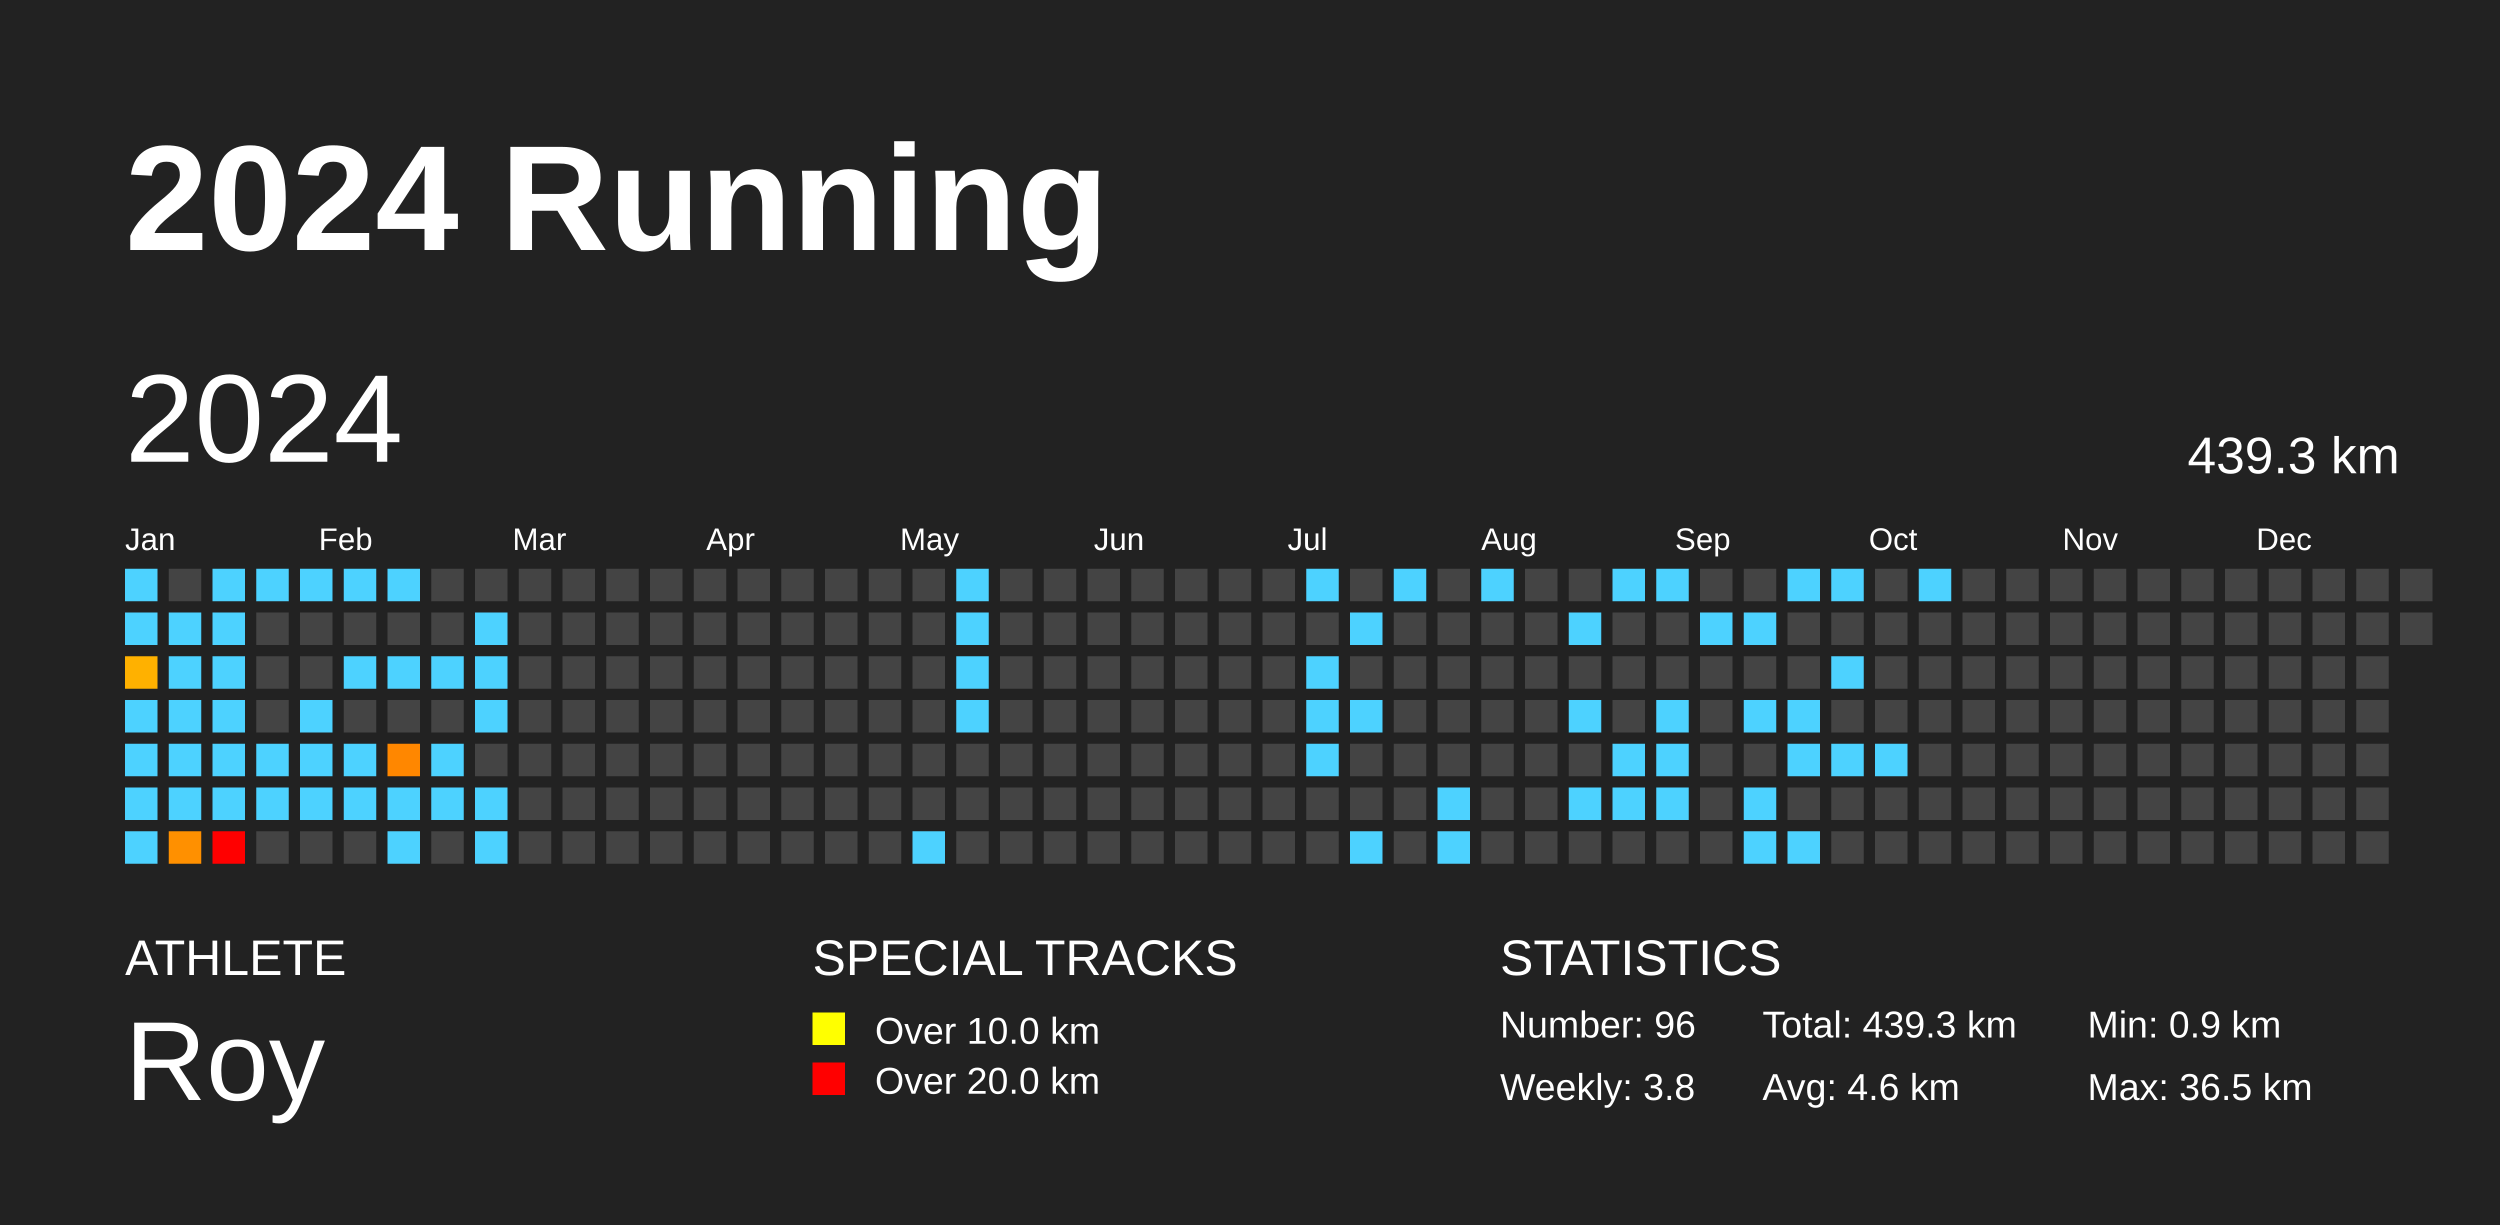
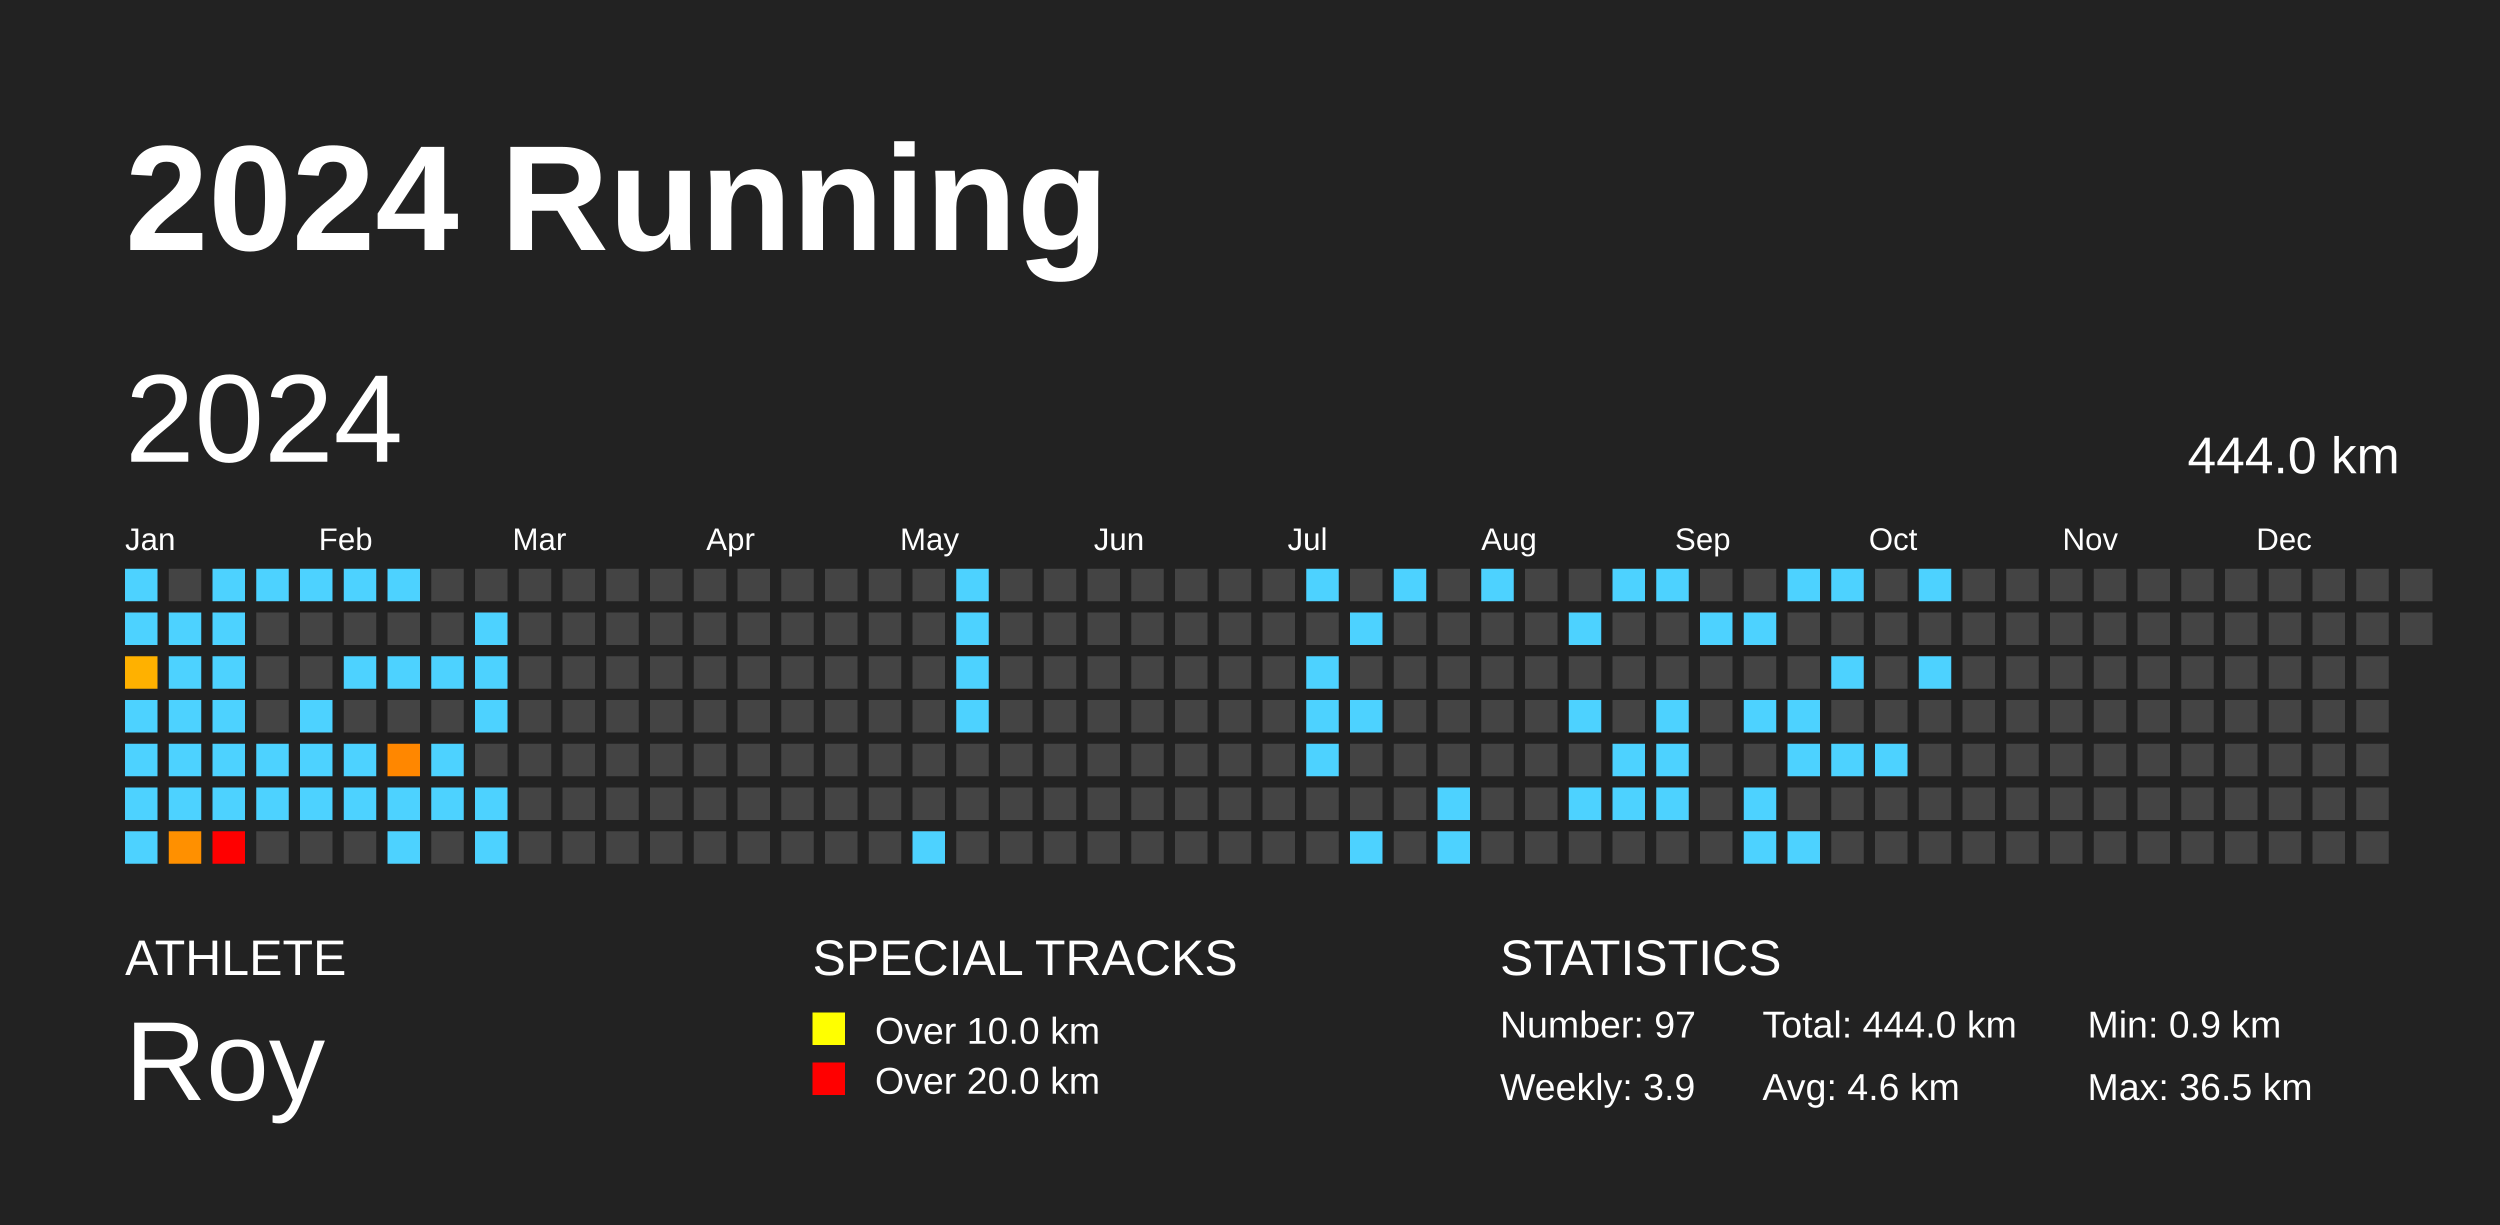
<svg xmlns="http://www.w3.org/2000/svg" baseProfile="full" height="98mm" version="1.1" viewBox="0,0,200,98" width="200mm">
  <defs />
  <rect fill="#222222" height="98" width="200" x="0" y="0" />
  <text fill="#FFFFFF" style="font-size:12px; font-family:Arial; font-weight:bold;" x="10" y="20">2024 Running</text>
  <text fill="#FFFFFF" style="font-size:4px; font-family:Arial" x="10" y="78">ATHLETE</text>
  <text fill="#FFFFFF" style="font-size:9px; font-family:Arial" x="10" y="88">Roy</text>
  <text fill="#FFFFFF" style="font-size:4px; font-family:Arial" x="65" y="78">SPECIAL TRACKS</text>
  <rect fill="yellow" height="2.6" width="2.6" x="65" y="81" />
  <text fill="#FFFFFF" style="font-size:3px; font-family:Arial" x="70" y="83.5">Over 10.0 km</text>
  <rect fill="red" height="2.6" width="2.6" x="65" y="85" />
  <text fill="#FFFFFF" style="font-size:3px; font-family:Arial" x="70" y="87.5">Over 20.0 km</text>
  <text fill="#FFFFFF" style="font-size:4px; font-family:Arial" x="120" y="78">STATISTICS</text>
-   <text fill="#FFFFFF" style="font-size:3px; font-family:Arial" x="120" y="83">Number: 96</text>
-   <text fill="#FFFFFF" style="font-size:3px; font-family:Arial" x="120" y="88">Weekly: 3.8</text>
-   <text fill="#FFFFFF" style="font-size:3px; font-family:Arial" x="141" y="83">Total: 439.3 km</text>
+   <text fill="#FFFFFF" style="font-size:3px; font-family:Arial" x="120" y="83">Number: 97</text>
+   <text fill="#FFFFFF" style="font-size:3px; font-family:Arial" x="120" y="88">Weekly: 3.9</text>
+   <text fill="#FFFFFF" style="font-size:3px; font-family:Arial" x="141" y="83">Total: 444.0 km</text>
  <text fill="#FFFFFF" style="font-size:3px; font-family:Arial" x="141" y="88">Avg: 4.6 km</text>
  <text fill="#FFFFFF" style="font-size:3px; font-family:Arial" x="167" y="83">Min: 0.9 km</text>
  <text fill="#FFFFFF" style="font-size:3px; font-family:Arial" x="167" y="88">Max: 36.5 km</text>
  <text dominant-baseline="hanging" fill="#FFFFFF" style="font-size:10.0px; font-family:Arial;" x="10" y="30">2024</text>
-   <text dominant-baseline="hanging" fill="#FFFFFF" style="font-size:4.125px; font-family:Arial;" x="175" y="35">439.3 km</text>
+   <text dominant-baseline="hanging" fill="#FFFFFF" style="font-size:4.125px; font-family:Arial;" x="175" y="35">444.0 km</text>
  <text fill="#FFFFFF" style="font-size:2.5px; font-family:Arial" x="10.0" y="44">Jan</text>
  <text fill="#FFFFFF" style="font-size:2.5px; font-family:Arial" x="25.5" y="44">Feb</text>
  <text fill="#FFFFFF" style="font-size:2.5px; font-family:Arial" x="41.0" y="44">Mar</text>
  <text fill="#FFFFFF" style="font-size:2.5px; font-family:Arial" x="56.5" y="44">Apr</text>
  <text fill="#FFFFFF" style="font-size:2.5px; font-family:Arial" x="72.0" y="44">May</text>
  <text fill="#FFFFFF" style="font-size:2.5px; font-family:Arial" x="87.5" y="44">Jun</text>
  <text fill="#FFFFFF" style="font-size:2.5px; font-family:Arial" x="103.0" y="44">Jul</text>
  <text fill="#FFFFFF" style="font-size:2.5px; font-family:Arial" x="118.5" y="44">Aug</text>
  <text fill="#FFFFFF" style="font-size:2.5px; font-family:Arial" x="134.0" y="44">Sep</text>
  <text fill="#FFFFFF" style="font-size:2.5px; font-family:Arial" x="149.5" y="44">Oct</text>
  <text fill="#FFFFFF" style="font-size:2.5px; font-family:Arial" x="165.0" y="44">Nov</text>
  <text fill="#FFFFFF" style="font-size:2.5px; font-family:Arial" x="180.5" y="44">Dec</text>
  <rect fill="#4dd2ff" height="2.6" width="2.6" x="10.0" y="45.5" />
  <rect fill="#4dd2ff" height="2.6" width="2.6" x="10.0" y="49.0" />
  <rect fill="#ffb100" height="2.6" width="2.6" x="10.0" y="52.5" />
  <rect fill="#4dd2ff" height="2.6" width="2.6" x="10.0" y="56.0" />
  <rect fill="#4dd2ff" height="2.6" width="2.6" x="10.0" y="59.5" />
  <rect fill="#4dd2ff" height="2.6" width="2.6" x="10.0" y="63.0" />
  <rect fill="#4dd2ff" height="2.6" width="2.6" x="10.0" y="66.5" />
  <rect fill="#444444" height="2.6" width="2.6" x="13.5" y="45.5" />
  <rect fill="#4dd2ff" height="2.6" width="2.6" x="13.5" y="49.0" />
  <rect fill="#4dd2ff" height="2.6" width="2.6" x="13.5" y="52.5" />
  <rect fill="#4dd2ff" height="2.6" width="2.6" x="13.5" y="56.0" />
  <rect fill="#4dd2ff" height="2.6" width="2.6" x="13.5" y="59.5" />
  <rect fill="#4dd2ff" height="2.6" width="2.6" x="13.5" y="63.0" />
  <rect fill="#ff9000" height="2.6" width="2.6" x="13.5" y="66.5" />
  <rect fill="#4dd2ff" height="2.6" width="2.6" x="17.0" y="45.5" />
  <rect fill="#4dd2ff" height="2.6" width="2.6" x="17.0" y="49.0" />
  <rect fill="#4dd2ff" height="2.6" width="2.6" x="17.0" y="52.5" />
  <rect fill="#4dd2ff" height="2.6" width="2.6" x="17.0" y="56.0" />
  <rect fill="#4dd2ff" height="2.6" width="2.6" x="17.0" y="59.5" />
  <rect fill="#4dd2ff" height="2.6" width="2.6" x="17.0" y="63.0" />
  <rect fill="red" height="2.6" width="2.6" x="17.0" y="66.5" />
  <rect fill="#4dd2ff" height="2.6" width="2.6" x="20.5" y="45.5" />
  <rect fill="#444444" height="2.6" width="2.6" x="20.5" y="49.0" />
  <rect fill="#444444" height="2.6" width="2.6" x="20.5" y="52.5" />
  <rect fill="#444444" height="2.6" width="2.6" x="20.5" y="56.0" />
  <rect fill="#4dd2ff" height="2.6" width="2.6" x="20.5" y="59.5" />
  <rect fill="#4dd2ff" height="2.6" width="2.6" x="20.5" y="63.0" />
  <rect fill="#444444" height="2.6" width="2.6" x="20.5" y="66.5" />
  <rect fill="#4dd2ff" height="2.6" width="2.6" x="24.0" y="45.5" />
  <rect fill="#444444" height="2.6" width="2.6" x="24.0" y="49.0" />
  <rect fill="#444444" height="2.6" width="2.6" x="24.0" y="52.5" />
  <rect fill="#4dd2ff" height="2.6" width="2.6" x="24.0" y="56.0" />
  <rect fill="#4dd2ff" height="2.6" width="2.6" x="24.0" y="59.5" />
  <rect fill="#4dd2ff" height="2.6" width="2.6" x="24.0" y="63.0" />
  <rect fill="#444444" height="2.6" width="2.6" x="24.0" y="66.5" />
  <rect fill="#4dd2ff" height="2.6" width="2.6" x="27.5" y="45.5" />
  <rect fill="#444444" height="2.6" width="2.6" x="27.5" y="49.0" />
  <rect fill="#4dd2ff" height="2.6" width="2.6" x="27.5" y="52.5" />
  <rect fill="#444444" height="2.6" width="2.6" x="27.5" y="56.0" />
  <rect fill="#4dd2ff" height="2.6" width="2.6" x="27.5" y="59.5" />
  <rect fill="#4dd2ff" height="2.6" width="2.6" x="27.5" y="63.0" />
  <rect fill="#444444" height="2.6" width="2.6" x="27.5" y="66.5" />
  <rect fill="#4dd2ff" height="2.6" width="2.6" x="31.0" y="45.5" />
  <rect fill="#444444" height="2.6" width="2.6" x="31.0" y="49.0" />
  <rect fill="#4dd2ff" height="2.6" width="2.6" x="31.0" y="52.5" />
  <rect fill="#444444" height="2.6" width="2.6" x="31.0" y="56.0" />
  <rect fill="#ff8700" height="2.6" width="2.6" x="31.0" y="59.5" />
  <rect fill="#4dd2ff" height="2.6" width="2.6" x="31.0" y="63.0" />
  <rect fill="#4dd2ff" height="2.6" width="2.6" x="31.0" y="66.5" />
  <rect fill="#444444" height="2.6" width="2.6" x="34.5" y="45.5" />
  <rect fill="#444444" height="2.6" width="2.6" x="34.5" y="49.0" />
  <rect fill="#4dd2ff" height="2.6" width="2.6" x="34.5" y="52.5" />
  <rect fill="#444444" height="2.6" width="2.6" x="34.5" y="56.0" />
  <rect fill="#4dd2ff" height="2.6" width="2.6" x="34.5" y="59.5" />
  <rect fill="#4dd2ff" height="2.6" width="2.6" x="34.5" y="63.0" />
  <rect fill="#444444" height="2.6" width="2.6" x="34.5" y="66.5" />
  <rect fill="#444444" height="2.6" width="2.6" x="38.0" y="45.5" />
  <rect fill="#4dd2ff" height="2.6" width="2.6" x="38.0" y="49.0" />
  <rect fill="#4dd2ff" height="2.6" width="2.6" x="38.0" y="52.5" />
  <rect fill="#4dd2ff" height="2.6" width="2.6" x="38.0" y="56.0" />
  <rect fill="#444444" height="2.6" width="2.6" x="38.0" y="59.5" />
  <rect fill="#4dd2ff" height="2.6" width="2.6" x="38.0" y="63.0" />
  <rect fill="#4dd2ff" height="2.6" width="2.6" x="38.0" y="66.5" />
  <rect fill="#444444" height="2.6" width="2.6" x="41.5" y="45.5" />
  <rect fill="#444444" height="2.6" width="2.6" x="41.5" y="49.0" />
  <rect fill="#444444" height="2.6" width="2.6" x="41.5" y="52.5" />
  <rect fill="#444444" height="2.6" width="2.6" x="41.5" y="56.0" />
  <rect fill="#444444" height="2.6" width="2.6" x="41.5" y="59.5" />
  <rect fill="#444444" height="2.6" width="2.6" x="41.5" y="63.0" />
  <rect fill="#444444" height="2.6" width="2.6" x="41.5" y="66.5" />
  <rect fill="#444444" height="2.6" width="2.6" x="45.0" y="45.5" />
  <rect fill="#444444" height="2.6" width="2.6" x="45.0" y="49.0" />
  <rect fill="#444444" height="2.6" width="2.6" x="45.0" y="52.5" />
  <rect fill="#444444" height="2.6" width="2.6" x="45.0" y="56.0" />
  <rect fill="#444444" height="2.6" width="2.6" x="45.0" y="59.5" />
  <rect fill="#444444" height="2.6" width="2.6" x="45.0" y="63.0" />
  <rect fill="#444444" height="2.6" width="2.6" x="45.0" y="66.5" />
  <rect fill="#444444" height="2.6" width="2.6" x="48.5" y="45.5" />
  <rect fill="#444444" height="2.6" width="2.6" x="48.5" y="49.0" />
  <rect fill="#444444" height="2.6" width="2.6" x="48.5" y="52.5" />
  <rect fill="#444444" height="2.6" width="2.6" x="48.5" y="56.0" />
  <rect fill="#444444" height="2.6" width="2.6" x="48.5" y="59.5" />
  <rect fill="#444444" height="2.6" width="2.6" x="48.5" y="63.0" />
  <rect fill="#444444" height="2.6" width="2.6" x="48.5" y="66.5" />
  <rect fill="#444444" height="2.6" width="2.6" x="52.0" y="45.5" />
  <rect fill="#444444" height="2.6" width="2.6" x="52.0" y="49.0" />
  <rect fill="#444444" height="2.6" width="2.6" x="52.0" y="52.5" />
  <rect fill="#444444" height="2.6" width="2.6" x="52.0" y="56.0" />
  <rect fill="#444444" height="2.6" width="2.6" x="52.0" y="59.5" />
  <rect fill="#444444" height="2.6" width="2.6" x="52.0" y="63.0" />
  <rect fill="#444444" height="2.6" width="2.6" x="52.0" y="66.5" />
  <rect fill="#444444" height="2.6" width="2.6" x="55.5" y="45.5" />
  <rect fill="#444444" height="2.6" width="2.6" x="55.5" y="49.0" />
  <rect fill="#444444" height="2.6" width="2.6" x="55.5" y="52.5" />
  <rect fill="#444444" height="2.6" width="2.6" x="55.5" y="56.0" />
  <rect fill="#444444" height="2.6" width="2.6" x="55.5" y="59.5" />
  <rect fill="#444444" height="2.6" width="2.6" x="55.5" y="63.0" />
  <rect fill="#444444" height="2.6" width="2.6" x="55.5" y="66.5" />
  <rect fill="#444444" height="2.6" width="2.6" x="59.0" y="45.5" />
  <rect fill="#444444" height="2.6" width="2.6" x="59.0" y="49.0" />
  <rect fill="#444444" height="2.6" width="2.6" x="59.0" y="52.5" />
  <rect fill="#444444" height="2.6" width="2.6" x="59.0" y="56.0" />
  <rect fill="#444444" height="2.6" width="2.6" x="59.0" y="59.5" />
  <rect fill="#444444" height="2.6" width="2.6" x="59.0" y="63.0" />
  <rect fill="#444444" height="2.6" width="2.6" x="59.0" y="66.5" />
  <rect fill="#444444" height="2.6" width="2.6" x="62.5" y="45.5" />
  <rect fill="#444444" height="2.6" width="2.6" x="62.5" y="49.0" />
  <rect fill="#444444" height="2.6" width="2.6" x="62.5" y="52.5" />
  <rect fill="#444444" height="2.6" width="2.6" x="62.5" y="56.0" />
  <rect fill="#444444" height="2.6" width="2.6" x="62.5" y="59.5" />
  <rect fill="#444444" height="2.6" width="2.6" x="62.5" y="63.0" />
  <rect fill="#444444" height="2.6" width="2.6" x="62.5" y="66.5" />
  <rect fill="#444444" height="2.6" width="2.6" x="66.0" y="45.5" />
  <rect fill="#444444" height="2.6" width="2.6" x="66.0" y="49.0" />
  <rect fill="#444444" height="2.6" width="2.6" x="66.0" y="52.5" />
  <rect fill="#444444" height="2.6" width="2.6" x="66.0" y="56.0" />
  <rect fill="#444444" height="2.6" width="2.6" x="66.0" y="59.5" />
  <rect fill="#444444" height="2.6" width="2.6" x="66.0" y="63.0" />
  <rect fill="#444444" height="2.6" width="2.6" x="66.0" y="66.5" />
  <rect fill="#444444" height="2.6" width="2.6" x="69.5" y="45.5" />
  <rect fill="#444444" height="2.6" width="2.6" x="69.5" y="49.0" />
  <rect fill="#444444" height="2.6" width="2.6" x="69.5" y="52.5" />
  <rect fill="#444444" height="2.6" width="2.6" x="69.5" y="56.0" />
  <rect fill="#444444" height="2.6" width="2.6" x="69.5" y="59.5" />
  <rect fill="#444444" height="2.6" width="2.6" x="69.5" y="63.0" />
  <rect fill="#444444" height="2.6" width="2.6" x="69.5" y="66.5" />
  <rect fill="#444444" height="2.6" width="2.6" x="73.0" y="45.5" />
  <rect fill="#444444" height="2.6" width="2.6" x="73.0" y="49.0" />
  <rect fill="#444444" height="2.6" width="2.6" x="73.0" y="52.5" />
  <rect fill="#444444" height="2.6" width="2.6" x="73.0" y="56.0" />
  <rect fill="#444444" height="2.6" width="2.6" x="73.0" y="59.5" />
  <rect fill="#444444" height="2.6" width="2.6" x="73.0" y="63.0" />
  <rect fill="#4dd2ff" height="2.6" width="2.6" x="73.0" y="66.5" />
  <rect fill="#4dd2ff" height="2.6" width="2.6" x="76.5" y="45.5" />
  <rect fill="#4dd2ff" height="2.6" width="2.6" x="76.5" y="49.0" />
  <rect fill="#4dd2ff" height="2.6" width="2.6" x="76.5" y="52.5" />
  <rect fill="#4dd2ff" height="2.6" width="2.6" x="76.5" y="56.0" />
  <rect fill="#444444" height="2.6" width="2.6" x="76.5" y="59.5" />
  <rect fill="#444444" height="2.6" width="2.6" x="76.5" y="63.0" />
  <rect fill="#444444" height="2.6" width="2.6" x="76.5" y="66.5" />
  <rect fill="#444444" height="2.6" width="2.6" x="80.0" y="45.5" />
  <rect fill="#444444" height="2.6" width="2.6" x="80.0" y="49.0" />
  <rect fill="#444444" height="2.6" width="2.6" x="80.0" y="52.5" />
  <rect fill="#444444" height="2.6" width="2.6" x="80.0" y="56.0" />
  <rect fill="#444444" height="2.6" width="2.6" x="80.0" y="59.5" />
  <rect fill="#444444" height="2.6" width="2.6" x="80.0" y="63.0" />
  <rect fill="#444444" height="2.6" width="2.6" x="80.0" y="66.5" />
  <rect fill="#444444" height="2.6" width="2.6" x="83.5" y="45.5" />
  <rect fill="#444444" height="2.6" width="2.6" x="83.5" y="49.0" />
  <rect fill="#444444" height="2.6" width="2.6" x="83.5" y="52.5" />
  <rect fill="#444444" height="2.6" width="2.6" x="83.5" y="56.0" />
  <rect fill="#444444" height="2.6" width="2.6" x="83.5" y="59.5" />
  <rect fill="#444444" height="2.6" width="2.6" x="83.5" y="63.0" />
  <rect fill="#444444" height="2.6" width="2.6" x="83.5" y="66.5" />
  <rect fill="#444444" height="2.6" width="2.6" x="87.0" y="45.5" />
  <rect fill="#444444" height="2.6" width="2.6" x="87.0" y="49.0" />
  <rect fill="#444444" height="2.6" width="2.6" x="87.0" y="52.5" />
  <rect fill="#444444" height="2.6" width="2.6" x="87.0" y="56.0" />
  <rect fill="#444444" height="2.6" width="2.6" x="87.0" y="59.5" />
  <rect fill="#444444" height="2.6" width="2.6" x="87.0" y="63.0" />
  <rect fill="#444444" height="2.6" width="2.6" x="87.0" y="66.5" />
  <rect fill="#444444" height="2.6" width="2.6" x="90.5" y="45.5" />
  <rect fill="#444444" height="2.6" width="2.6" x="90.5" y="49.0" />
  <rect fill="#444444" height="2.6" width="2.6" x="90.5" y="52.5" />
  <rect fill="#444444" height="2.6" width="2.6" x="90.5" y="56.0" />
  <rect fill="#444444" height="2.6" width="2.6" x="90.5" y="59.5" />
  <rect fill="#444444" height="2.6" width="2.6" x="90.5" y="63.0" />
  <rect fill="#444444" height="2.6" width="2.6" x="90.5" y="66.5" />
  <rect fill="#444444" height="2.6" width="2.6" x="94.0" y="45.5" />
  <rect fill="#444444" height="2.6" width="2.6" x="94.0" y="49.0" />
  <rect fill="#444444" height="2.6" width="2.6" x="94.0" y="52.5" />
  <rect fill="#444444" height="2.6" width="2.6" x="94.0" y="56.0" />
  <rect fill="#444444" height="2.6" width="2.6" x="94.0" y="59.5" />
  <rect fill="#444444" height="2.6" width="2.6" x="94.0" y="63.0" />
  <rect fill="#444444" height="2.6" width="2.6" x="94.0" y="66.5" />
  <rect fill="#444444" height="2.6" width="2.6" x="97.5" y="45.5" />
  <rect fill="#444444" height="2.6" width="2.6" x="97.5" y="49.0" />
  <rect fill="#444444" height="2.6" width="2.6" x="97.5" y="52.5" />
  <rect fill="#444444" height="2.6" width="2.6" x="97.5" y="56.0" />
  <rect fill="#444444" height="2.6" width="2.6" x="97.5" y="59.5" />
  <rect fill="#444444" height="2.6" width="2.6" x="97.5" y="63.0" />
  <rect fill="#444444" height="2.6" width="2.6" x="97.5" y="66.5" />
  <rect fill="#444444" height="2.6" width="2.6" x="101.0" y="45.5" />
  <rect fill="#444444" height="2.6" width="2.6" x="101.0" y="49.0" />
  <rect fill="#444444" height="2.6" width="2.6" x="101.0" y="52.5" />
  <rect fill="#444444" height="2.6" width="2.6" x="101.0" y="56.0" />
  <rect fill="#444444" height="2.6" width="2.6" x="101.0" y="59.5" />
  <rect fill="#444444" height="2.6" width="2.6" x="101.0" y="63.0" />
  <rect fill="#444444" height="2.6" width="2.6" x="101.0" y="66.5" />
  <rect fill="#4dd2ff" height="2.6" width="2.6" x="104.5" y="45.5" />
  <rect fill="#444444" height="2.6" width="2.6" x="104.5" y="49.0" />
  <rect fill="#4dd2ff" height="2.6" width="2.6" x="104.5" y="52.5" />
  <rect fill="#4dd2ff" height="2.6" width="2.6" x="104.5" y="56.0" />
  <rect fill="#4dd2ff" height="2.6" width="2.6" x="104.5" y="59.5" />
  <rect fill="#444444" height="2.6" width="2.6" x="104.5" y="63.0" />
  <rect fill="#444444" height="2.6" width="2.6" x="104.5" y="66.5" />
  <rect fill="#444444" height="2.6" width="2.6" x="108.0" y="45.5" />
  <rect fill="#4dd2ff" height="2.6" width="2.6" x="108.0" y="49.0" />
  <rect fill="#444444" height="2.6" width="2.6" x="108.0" y="52.5" />
  <rect fill="#4dd2ff" height="2.6" width="2.6" x="108.0" y="56.0" />
  <rect fill="#444444" height="2.6" width="2.6" x="108.0" y="59.5" />
  <rect fill="#444444" height="2.6" width="2.6" x="108.0" y="63.0" />
  <rect fill="#4dd2ff" height="2.6" width="2.6" x="108.0" y="66.5" />
  <rect fill="#4dd2ff" height="2.6" width="2.6" x="111.5" y="45.5" />
  <rect fill="#444444" height="2.6" width="2.6" x="111.5" y="49.0" />
  <rect fill="#444444" height="2.6" width="2.6" x="111.5" y="52.5" />
  <rect fill="#444444" height="2.6" width="2.6" x="111.5" y="56.0" />
  <rect fill="#444444" height="2.6" width="2.6" x="111.5" y="59.5" />
  <rect fill="#444444" height="2.6" width="2.6" x="111.5" y="63.0" />
  <rect fill="#444444" height="2.6" width="2.6" x="111.5" y="66.5" />
  <rect fill="#444444" height="2.6" width="2.6" x="115.0" y="45.5" />
  <rect fill="#444444" height="2.6" width="2.6" x="115.0" y="49.0" />
  <rect fill="#444444" height="2.6" width="2.6" x="115.0" y="52.5" />
  <rect fill="#444444" height="2.6" width="2.6" x="115.0" y="56.0" />
  <rect fill="#444444" height="2.6" width="2.6" x="115.0" y="59.5" />
  <rect fill="#4dd2ff" height="2.6" width="2.6" x="115.0" y="63.0" />
  <rect fill="#4dd2ff" height="2.6" width="2.6" x="115.0" y="66.5" />
  <rect fill="#4dd2ff" height="2.6" width="2.6" x="118.5" y="45.5" />
  <rect fill="#444444" height="2.6" width="2.6" x="118.5" y="49.0" />
  <rect fill="#444444" height="2.6" width="2.6" x="118.5" y="52.5" />
  <rect fill="#444444" height="2.6" width="2.6" x="118.5" y="56.0" />
  <rect fill="#444444" height="2.6" width="2.6" x="118.5" y="59.5" />
  <rect fill="#444444" height="2.6" width="2.6" x="118.5" y="63.0" />
  <rect fill="#444444" height="2.6" width="2.6" x="118.5" y="66.5" />
  <rect fill="#444444" height="2.6" width="2.6" x="122.0" y="45.5" />
  <rect fill="#444444" height="2.6" width="2.6" x="122.0" y="49.0" />
  <rect fill="#444444" height="2.6" width="2.6" x="122.0" y="52.5" />
  <rect fill="#444444" height="2.6" width="2.6" x="122.0" y="56.0" />
  <rect fill="#444444" height="2.6" width="2.6" x="122.0" y="59.5" />
  <rect fill="#444444" height="2.6" width="2.6" x="122.0" y="63.0" />
  <rect fill="#444444" height="2.6" width="2.6" x="122.0" y="66.5" />
  <rect fill="#444444" height="2.6" width="2.6" x="125.5" y="45.5" />
  <rect fill="#4dd2ff" height="2.6" width="2.6" x="125.5" y="49.0" />
  <rect fill="#444444" height="2.6" width="2.6" x="125.5" y="52.5" />
  <rect fill="#4dd2ff" height="2.6" width="2.6" x="125.5" y="56.0" />
  <rect fill="#444444" height="2.6" width="2.6" x="125.5" y="59.5" />
  <rect fill="#4dd2ff" height="2.6" width="2.6" x="125.5" y="63.0" />
  <rect fill="#444444" height="2.6" width="2.6" x="125.5" y="66.5" />
  <rect fill="#4dd2ff" height="2.6" width="2.6" x="129.0" y="45.5" />
  <rect fill="#444444" height="2.6" width="2.6" x="129.0" y="49.0" />
  <rect fill="#444444" height="2.6" width="2.6" x="129.0" y="52.5" />
  <rect fill="#444444" height="2.6" width="2.6" x="129.0" y="56.0" />
  <rect fill="#4dd2ff" height="2.6" width="2.6" x="129.0" y="59.5" />
  <rect fill="#4dd2ff" height="2.6" width="2.6" x="129.0" y="63.0" />
  <rect fill="#444444" height="2.6" width="2.6" x="129.0" y="66.5" />
  <rect fill="#4dd2ff" height="2.6" width="2.6" x="132.5" y="45.5" />
  <rect fill="#444444" height="2.6" width="2.6" x="132.5" y="49.0" />
  <rect fill="#444444" height="2.6" width="2.6" x="132.5" y="52.5" />
  <rect fill="#4dd2ff" height="2.6" width="2.6" x="132.5" y="56.0" />
  <rect fill="#4dd2ff" height="2.6" width="2.6" x="132.5" y="59.5" />
  <rect fill="#4dd2ff" height="2.6" width="2.6" x="132.5" y="63.0" />
  <rect fill="#444444" height="2.6" width="2.6" x="132.5" y="66.5" />
  <rect fill="#444444" height="2.6" width="2.6" x="136.0" y="45.5" />
  <rect fill="#4dd2ff" height="2.6" width="2.6" x="136.0" y="49.0" />
  <rect fill="#444444" height="2.6" width="2.6" x="136.0" y="52.5" />
  <rect fill="#444444" height="2.6" width="2.6" x="136.0" y="56.0" />
  <rect fill="#444444" height="2.6" width="2.6" x="136.0" y="59.5" />
  <rect fill="#444444" height="2.6" width="2.6" x="136.0" y="63.0" />
  <rect fill="#444444" height="2.6" width="2.6" x="136.0" y="66.5" />
  <rect fill="#444444" height="2.6" width="2.6" x="139.5" y="45.5" />
  <rect fill="#4dd2ff" height="2.6" width="2.6" x="139.5" y="49.0" />
  <rect fill="#444444" height="2.6" width="2.6" x="139.5" y="52.5" />
  <rect fill="#4dd2ff" height="2.6" width="2.6" x="139.5" y="56.0" />
  <rect fill="#444444" height="2.6" width="2.6" x="139.5" y="59.5" />
  <rect fill="#4dd2ff" height="2.6" width="2.6" x="139.5" y="63.0" />
  <rect fill="#4dd2ff" height="2.6" width="2.6" x="139.5" y="66.5" />
  <rect fill="#4dd2ff" height="2.6" width="2.6" x="143.0" y="45.5" />
  <rect fill="#444444" height="2.6" width="2.6" x="143.0" y="49.0" />
  <rect fill="#444444" height="2.6" width="2.6" x="143.0" y="52.5" />
  <rect fill="#4dd2ff" height="2.6" width="2.6" x="143.0" y="56.0" />
  <rect fill="#4dd2ff" height="2.6" width="2.6" x="143.0" y="59.5" />
  <rect fill="#444444" height="2.6" width="2.6" x="143.0" y="63.0" />
  <rect fill="#4dd2ff" height="2.6" width="2.6" x="143.0" y="66.5" />
  <rect fill="#4dd2ff" height="2.6" width="2.6" x="146.5" y="45.5" />
  <rect fill="#444444" height="2.6" width="2.6" x="146.5" y="49.0" />
  <rect fill="#4dd2ff" height="2.6" width="2.6" x="146.5" y="52.5" />
  <rect fill="#444444" height="2.6" width="2.6" x="146.5" y="56.0" />
  <rect fill="#4dd2ff" height="2.6" width="2.6" x="146.5" y="59.5" />
  <rect fill="#444444" height="2.6" width="2.6" x="146.5" y="63.0" />
  <rect fill="#444444" height="2.6" width="2.6" x="146.5" y="66.5" />
  <rect fill="#444444" height="2.6" width="2.6" x="150.0" y="45.5" />
  <rect fill="#444444" height="2.6" width="2.6" x="150.0" y="49.0" />
  <rect fill="#444444" height="2.6" width="2.6" x="150.0" y="52.5" />
  <rect fill="#444444" height="2.6" width="2.6" x="150.0" y="56.0" />
  <rect fill="#4dd2ff" height="2.6" width="2.6" x="150.0" y="59.5" />
  <rect fill="#444444" height="2.6" width="2.6" x="150.0" y="63.0" />
  <rect fill="#444444" height="2.6" width="2.6" x="150.0" y="66.5" />
  <rect fill="#4dd2ff" height="2.6" width="2.6" x="153.5" y="45.5" />
  <rect fill="#444444" height="2.6" width="2.6" x="153.5" y="49.0" />
-   <rect fill="#444444" height="2.6" width="2.6" x="153.5" y="52.5" />
+   <rect fill="#4dd2ff" height="2.6" width="2.6" x="153.5" y="52.5" />
  <rect fill="#444444" height="2.6" width="2.6" x="153.5" y="56.0" />
  <rect fill="#444444" height="2.6" width="2.6" x="153.5" y="59.5" />
  <rect fill="#444444" height="2.6" width="2.6" x="153.5" y="63.0" />
  <rect fill="#444444" height="2.6" width="2.6" x="153.5" y="66.5" />
  <rect fill="#444444" height="2.6" width="2.6" x="157.0" y="45.5" />
  <rect fill="#444444" height="2.6" width="2.6" x="157.0" y="49.0" />
  <rect fill="#444444" height="2.6" width="2.6" x="157.0" y="52.5" />
  <rect fill="#444444" height="2.6" width="2.6" x="157.0" y="56.0" />
  <rect fill="#444444" height="2.6" width="2.6" x="157.0" y="59.5" />
  <rect fill="#444444" height="2.6" width="2.6" x="157.0" y="63.0" />
  <rect fill="#444444" height="2.6" width="2.6" x="157.0" y="66.5" />
  <rect fill="#444444" height="2.6" width="2.6" x="160.5" y="45.5" />
  <rect fill="#444444" height="2.6" width="2.6" x="160.5" y="49.0" />
  <rect fill="#444444" height="2.6" width="2.6" x="160.5" y="52.5" />
  <rect fill="#444444" height="2.6" width="2.6" x="160.5" y="56.0" />
  <rect fill="#444444" height="2.6" width="2.6" x="160.5" y="59.5" />
  <rect fill="#444444" height="2.6" width="2.6" x="160.5" y="63.0" />
  <rect fill="#444444" height="2.6" width="2.6" x="160.5" y="66.5" />
  <rect fill="#444444" height="2.6" width="2.6" x="164.0" y="45.5" />
  <rect fill="#444444" height="2.6" width="2.6" x="164.0" y="49.0" />
  <rect fill="#444444" height="2.6" width="2.6" x="164.0" y="52.5" />
  <rect fill="#444444" height="2.6" width="2.6" x="164.0" y="56.0" />
  <rect fill="#444444" height="2.6" width="2.6" x="164.0" y="59.5" />
  <rect fill="#444444" height="2.6" width="2.6" x="164.0" y="63.0" />
  <rect fill="#444444" height="2.6" width="2.6" x="164.0" y="66.5" />
  <rect fill="#444444" height="2.6" width="2.6" x="167.5" y="45.5" />
  <rect fill="#444444" height="2.6" width="2.6" x="167.5" y="49.0" />
  <rect fill="#444444" height="2.6" width="2.6" x="167.5" y="52.5" />
  <rect fill="#444444" height="2.6" width="2.6" x="167.5" y="56.0" />
  <rect fill="#444444" height="2.6" width="2.6" x="167.5" y="59.5" />
  <rect fill="#444444" height="2.6" width="2.6" x="167.5" y="63.0" />
  <rect fill="#444444" height="2.6" width="2.6" x="167.5" y="66.5" />
  <rect fill="#444444" height="2.6" width="2.6" x="171.0" y="45.5" />
  <rect fill="#444444" height="2.6" width="2.6" x="171.0" y="49.0" />
  <rect fill="#444444" height="2.6" width="2.6" x="171.0" y="52.5" />
  <rect fill="#444444" height="2.6" width="2.6" x="171.0" y="56.0" />
  <rect fill="#444444" height="2.6" width="2.6" x="171.0" y="59.5" />
  <rect fill="#444444" height="2.6" width="2.6" x="171.0" y="63.0" />
  <rect fill="#444444" height="2.6" width="2.6" x="171.0" y="66.5" />
  <rect fill="#444444" height="2.6" width="2.6" x="174.5" y="45.5" />
  <rect fill="#444444" height="2.6" width="2.6" x="174.5" y="49.0" />
  <rect fill="#444444" height="2.6" width="2.6" x="174.5" y="52.5" />
  <rect fill="#444444" height="2.6" width="2.6" x="174.5" y="56.0" />
  <rect fill="#444444" height="2.6" width="2.6" x="174.5" y="59.5" />
  <rect fill="#444444" height="2.6" width="2.6" x="174.5" y="63.0" />
  <rect fill="#444444" height="2.6" width="2.6" x="174.5" y="66.5" />
  <rect fill="#444444" height="2.6" width="2.6" x="178.0" y="45.5" />
  <rect fill="#444444" height="2.6" width="2.6" x="178.0" y="49.0" />
  <rect fill="#444444" height="2.6" width="2.6" x="178.0" y="52.5" />
  <rect fill="#444444" height="2.6" width="2.6" x="178.0" y="56.0" />
  <rect fill="#444444" height="2.6" width="2.6" x="178.0" y="59.5" />
  <rect fill="#444444" height="2.6" width="2.6" x="178.0" y="63.0" />
  <rect fill="#444444" height="2.6" width="2.6" x="178.0" y="66.5" />
  <rect fill="#444444" height="2.6" width="2.6" x="181.5" y="45.5" />
  <rect fill="#444444" height="2.6" width="2.6" x="181.5" y="49.0" />
  <rect fill="#444444" height="2.6" width="2.6" x="181.5" y="52.5" />
  <rect fill="#444444" height="2.6" width="2.6" x="181.5" y="56.0" />
  <rect fill="#444444" height="2.6" width="2.6" x="181.5" y="59.5" />
  <rect fill="#444444" height="2.6" width="2.6" x="181.5" y="63.0" />
  <rect fill="#444444" height="2.6" width="2.6" x="181.5" y="66.5" />
  <rect fill="#444444" height="2.6" width="2.6" x="185.0" y="45.5" />
  <rect fill="#444444" height="2.6" width="2.6" x="185.0" y="49.0" />
  <rect fill="#444444" height="2.6" width="2.6" x="185.0" y="52.5" />
  <rect fill="#444444" height="2.6" width="2.6" x="185.0" y="56.0" />
  <rect fill="#444444" height="2.6" width="2.6" x="185.0" y="59.5" />
  <rect fill="#444444" height="2.6" width="2.6" x="185.0" y="63.0" />
  <rect fill="#444444" height="2.6" width="2.6" x="185.0" y="66.5" />
  <rect fill="#444444" height="2.6" width="2.6" x="188.5" y="45.5" />
  <rect fill="#444444" height="2.6" width="2.6" x="188.5" y="49.0" />
  <rect fill="#444444" height="2.6" width="2.6" x="188.5" y="52.5" />
  <rect fill="#444444" height="2.6" width="2.6" x="188.5" y="56.0" />
  <rect fill="#444444" height="2.6" width="2.6" x="188.5" y="59.5" />
  <rect fill="#444444" height="2.6" width="2.6" x="188.5" y="63.0" />
  <rect fill="#444444" height="2.6" width="2.6" x="188.5" y="66.5" />
  <rect fill="#444444" height="2.6" width="2.6" x="192.0" y="45.5" />
  <rect fill="#444444" height="2.6" width="2.6" x="192.0" y="49.0" />
</svg>
